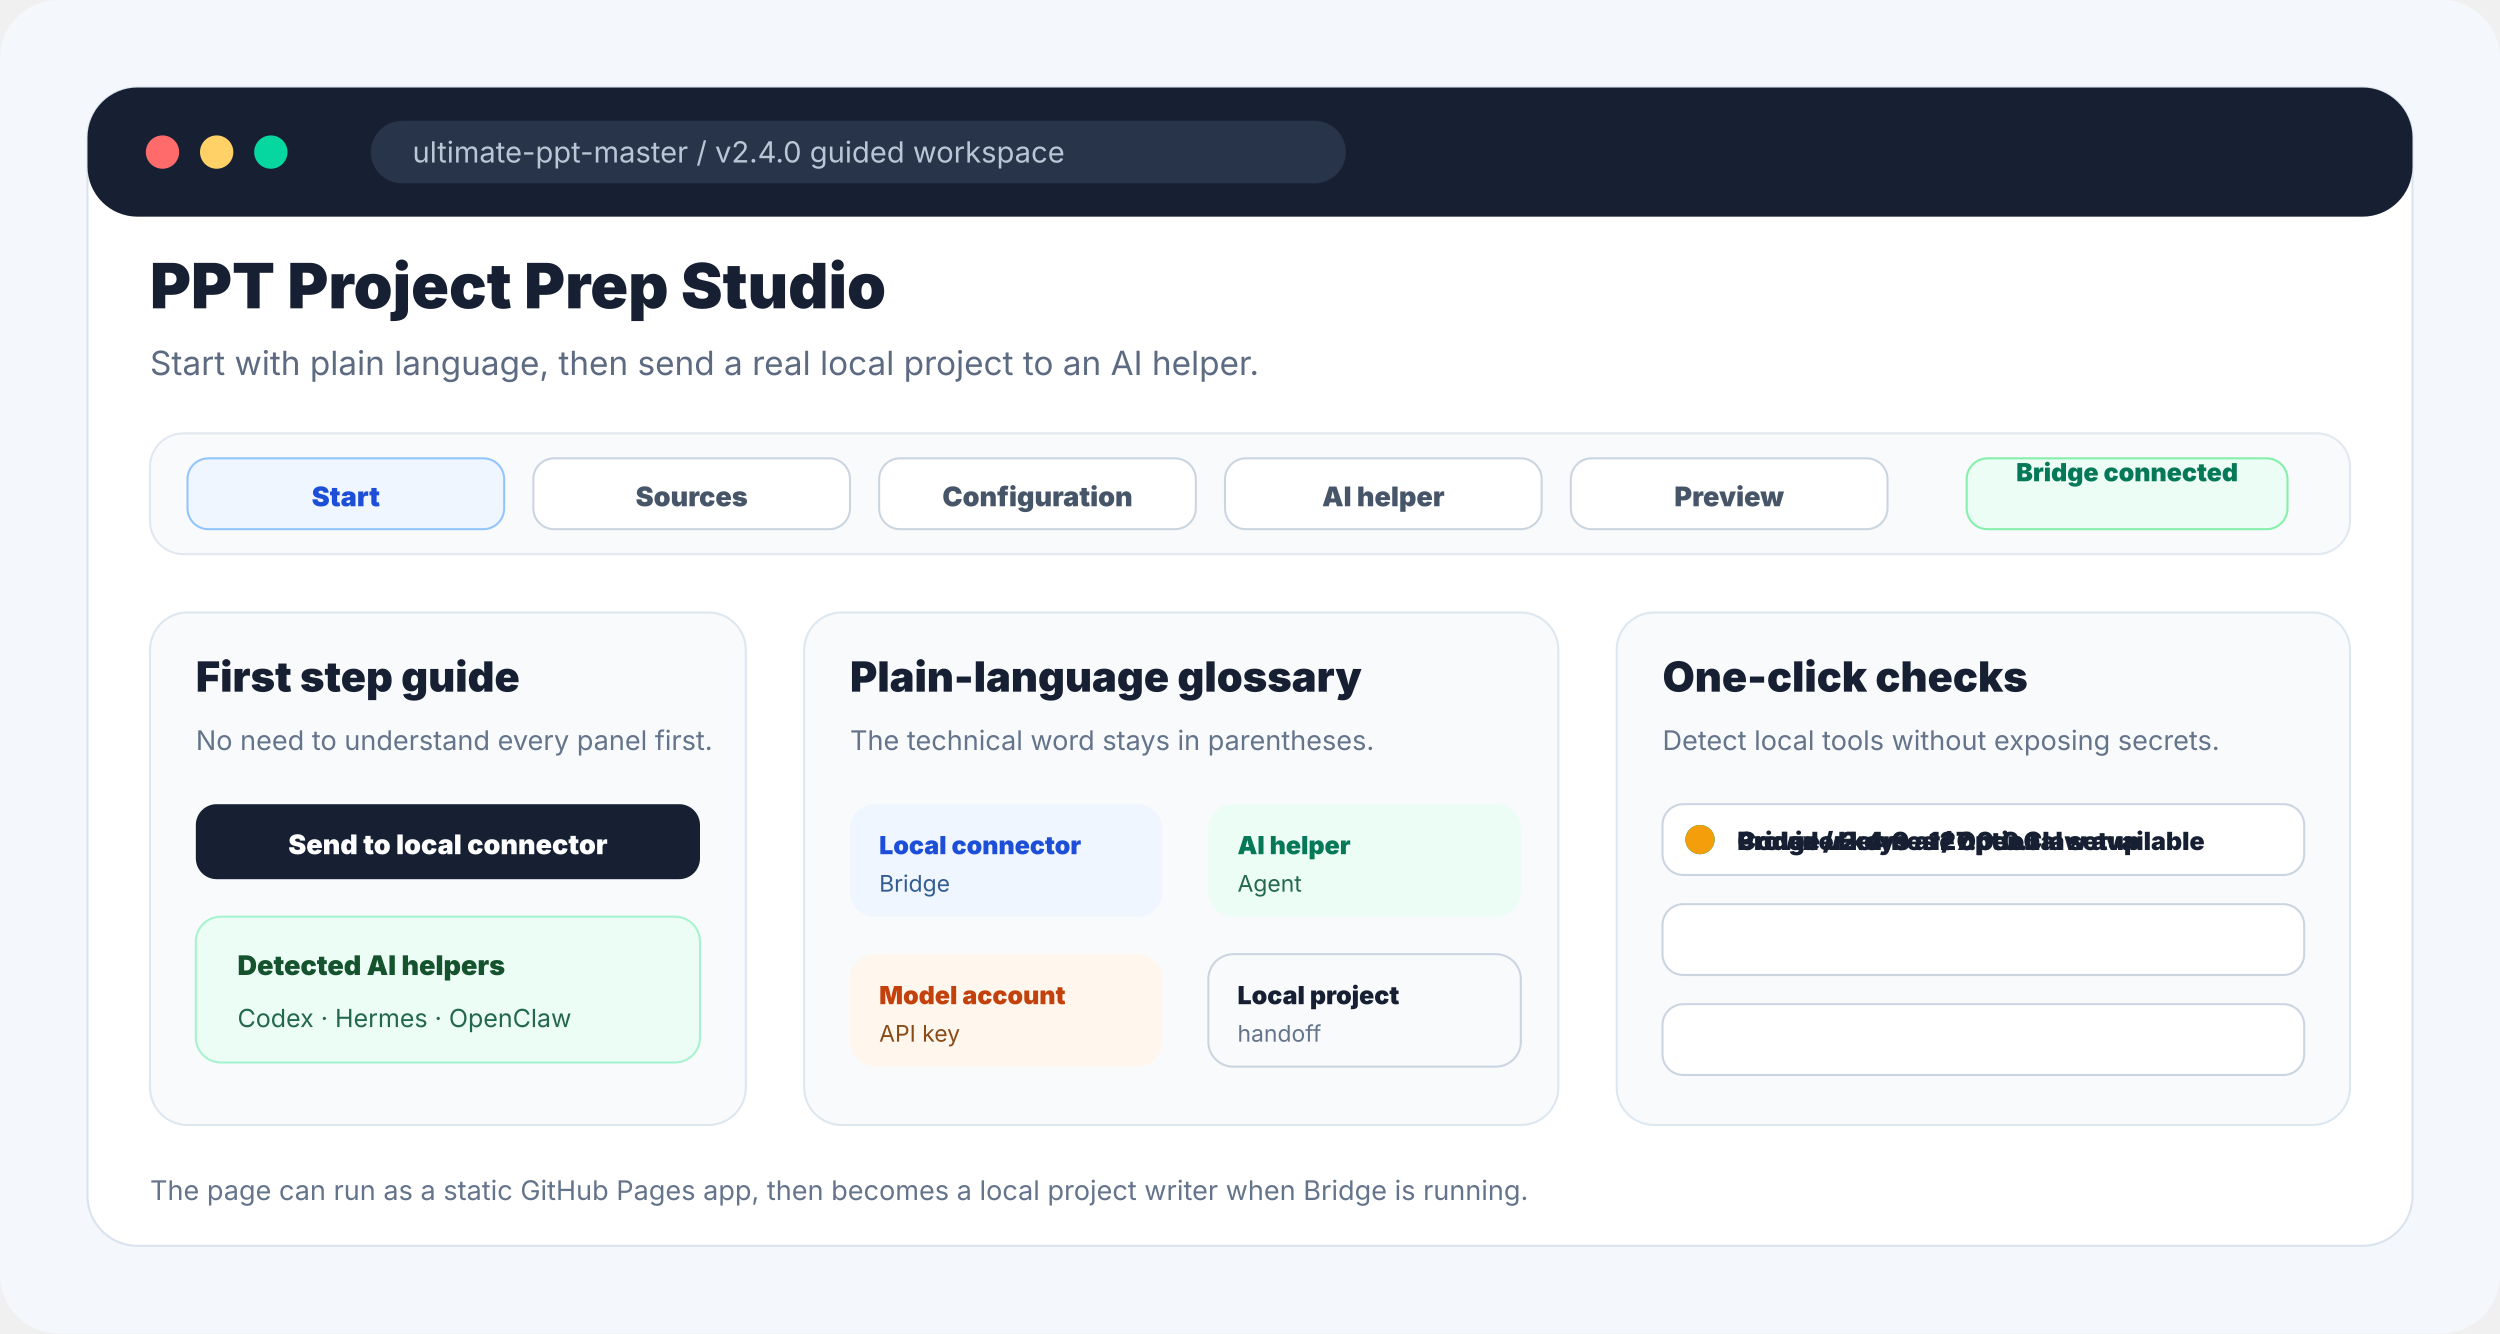
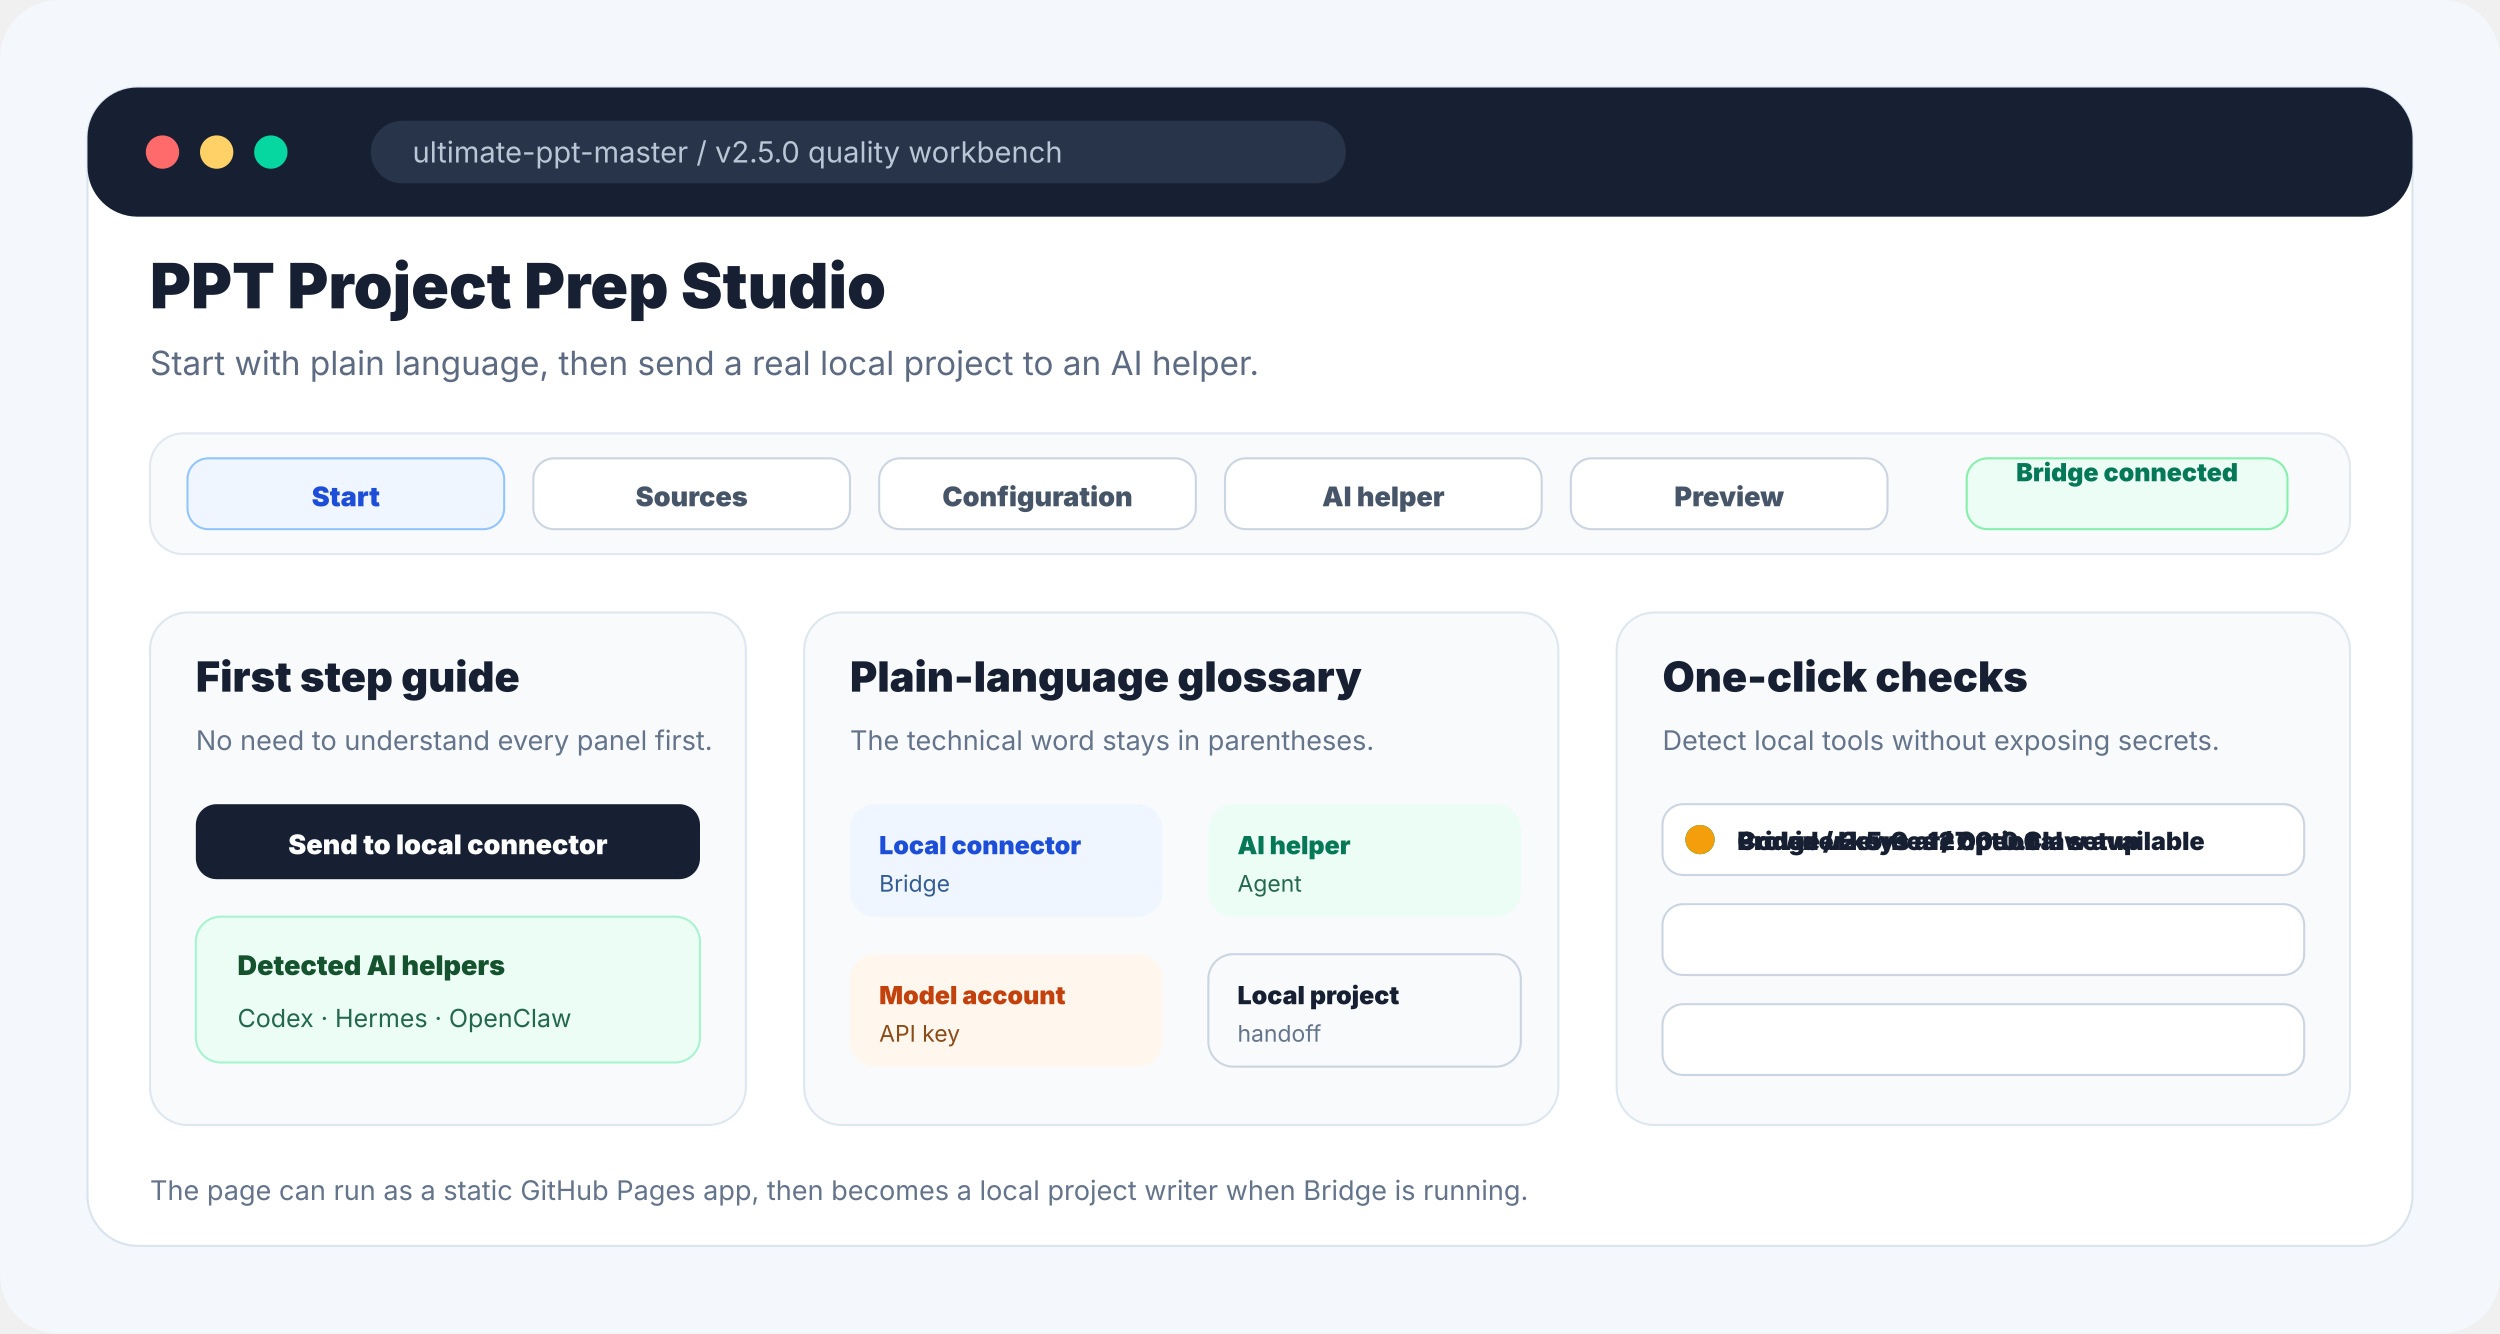
<svg xmlns="http://www.w3.org/2000/svg" width="1200" height="640" viewBox="0 0 1200 640" fill="none" role="img" aria-labelledby="title desc">
  <rect width="1200" height="640" rx="28" fill="#F4F7FB" />
  <rect x="42" y="42" width="1116" height="556" rx="24" fill="#FFFFFF" stroke="#D9E3EE" />
  <rect x="42" y="42" width="1116" height="62" rx="24" fill="#172033" />
  <circle cx="78" cy="73" r="8" fill="#FF6B6B" />
  <circle cx="104" cy="73" r="8" fill="#FFD166" />
  <circle cx="130" cy="73" r="8" fill="#06D6A0" />
  <rect x="178" y="58" width="468" height="30" rx="15" fill="#27344A" />
-   <text x="198" y="78" fill="#B9C6D6" font-family="Inter, Arial, sans-serif" font-size="14">ultimate-ppt-master / v2.4.0 guided workspace</text>
+   <text x="198" y="78" fill="#B9C6D6" font-family="Inter, Arial, sans-serif" font-size="14">ultimate-ppt-master / v2.5.0 quality workbench</text>
  <text x="72" y="148" fill="#172033" font-family="Inter, Arial, sans-serif" font-size="30" font-weight="850">PPT Project Prep Studio</text>
  <text x="72" y="180" fill="#5D6B82" font-family="Inter, Arial, sans-serif" font-size="16">Start with plain language, then send a real local project to an AI helper.</text>
  <g transform="translate(72 208)" font-family="Inter, Arial, sans-serif">
    <rect width="1056" height="58" rx="16" fill="#F8FAFC" stroke="#E2E8F0" />
    <g transform="translate(18 12)">
      <rect width="152" height="34" rx="10" fill="#EFF6FF" stroke="#93C5FD" />
      <text x="76" y="23" text-anchor="middle" fill="#1D4ED8" font-size="13" font-weight="850">Start</text>
    </g>
    <g transform="translate(184 12)">
      <rect width="152" height="34" rx="10" fill="#FFFFFF" stroke="#CBD5E1" />
      <text x="76" y="23" text-anchor="middle" fill="#475569" font-size="13" font-weight="850">Sources</text>
    </g>
    <g transform="translate(350 12)">
      <rect width="152" height="34" rx="10" fill="#FFFFFF" stroke="#CBD5E1" />
      <text x="76" y="23" text-anchor="middle" fill="#475569" font-size="13" font-weight="850">Configuration</text>
    </g>
    <g transform="translate(516 12)">
      <rect width="152" height="34" rx="10" fill="#FFFFFF" stroke="#CBD5E1" />
      <text x="76" y="23" text-anchor="middle" fill="#475569" font-size="13" font-weight="850">AI helper</text>
    </g>
    <g transform="translate(682 12)">
      <rect width="152" height="34" rx="10" fill="#FFFFFF" stroke="#CBD5E1" />
      <text x="76" y="23" text-anchor="middle" fill="#475569" font-size="13" font-weight="850">Preview</text>
    </g>
    <rect x="872" y="12" width="154" height="34" rx="10" fill="#ECFDF5" stroke="#86EFAC" />
    <text x="949" y="23" text-anchor="middle" fill="#047857" font-size="12" font-weight="850">Bridge connected</text>
  </g>
  <g transform="translate(72 294)" font-family="Inter, Arial, sans-serif">
    <rect width="286" height="246" rx="18" fill="#F8FAFC" stroke="#DDE7F0" />
    <text x="22" y="38" fill="#172033" font-size="20" font-weight="850">First step guide</text>
    <text x="22" y="66" fill="#64748B" font-size="13">No need to understand every panel first.</text>
    <rect x="22" y="92" width="242" height="36" rx="10" fill="#172033" />
    <text x="143" y="116" text-anchor="middle" fill="#FFFFFF" font-size="13" font-weight="850">Send to local connector</text>
    <rect x="22" y="146" width="242" height="70" rx="12" fill="#ECFDF5" stroke="#A7F3D0" />
    <text x="42" y="174" fill="#14532D" font-size="13" font-weight="850">Detected AI helpers</text>
    <text x="42" y="199" fill="#23684E" font-size="12">Codex · Hermes · OpenClaw</text>
  </g>
  <g transform="translate(386 294)" font-family="Inter, Arial, sans-serif">
    <rect width="362" height="246" rx="18" fill="#F8FAFC" stroke="#DDE7F0" />
    <text x="22" y="38" fill="#172033" font-size="20" font-weight="850">Plain-language glossary</text>
    <text x="22" y="66" fill="#64748B" font-size="13">The technical word stays in parentheses.</text>
    <g transform="translate(22 92)">
      <rect width="150" height="54" rx="12" fill="#EFF6FF" />
      <text x="14" y="24" fill="#1D4ED8" font-size="12" font-weight="900">Local connector</text>
      <text x="14" y="42" fill="#335C91" font-size="11">Bridge</text>
      <rect x="172" width="150" height="54" rx="12" fill="#ECFDF5" />
      <text x="186" y="24" fill="#047857" font-size="12" font-weight="900">AI helper</text>
      <text x="186" y="42" fill="#23684E" font-size="11">Agent</text>
      <rect y="72" width="150" height="54" rx="12" fill="#FFF7ED" />
      <text x="14" y="96" fill="#C2410C" font-size="12" font-weight="900">Model account</text>
      <text x="14" y="114" fill="#8A4B17" font-size="11">API key</text>
      <rect x="172" y="72" width="150" height="54" rx="12" fill="#F8FAFC" stroke="#CBD5E1" />
      <text x="186" y="96" fill="#172033" font-size="12" font-weight="900">Local project</text>
      <text x="186" y="114" fill="#64748B" font-size="11">handoff</text>
    </g>
  </g>
  <g transform="translate(776 294)" font-family="Inter, Arial, sans-serif">
    <rect width="352" height="246" rx="18" fill="#F8FAFC" stroke="#DDE7F0" />
    <text x="22" y="38" fill="#172033" font-size="20" font-weight="850">One-click checks</text>
    <text x="22" y="66" fill="#64748B" font-size="13">Detect local tools without exposing secrets.</text>
    <g transform="translate(22 92)">
      <rect width="308" height="34" rx="10" fill="#FFFFFF" stroke="#CBD5E1" />
      <circle cx="18" cy="17" r="7" fill="#10B981" />
-       <text x="36" y="22" fill="#172033" font-size="12" font-weight="850">Bridge v2.4.0 · 127.0.0.1</text>
+       <text x="36" y="22" fill="#172033" font-size="12" font-weight="850">Bridge v2.5.0 · 127.0.0.1</text>
      <rect y="48" width="308" height="34" rx="10" fill="#FFFFFF" stroke="#CBD5E1" />
      <circle cx="18" cy="17" r="7" fill="#10B981" />
      <text x="36" y="22" fill="#172033" font-size="12" font-weight="850">Codex / Hermes / OpenClaw available</text>
      <rect y="96" width="308" height="34" rx="10" fill="#FFFFFF" stroke="#CBD5E1" />
      <circle cx="18" cy="17" r="7" fill="#F59E0B" />
      <text x="36" y="22" fill="#172033" font-size="12" font-weight="850">Provider keys are optional setup</text>
    </g>
  </g>
  <text x="72" y="576" fill="#64748B" font-family="Inter, Arial, sans-serif" font-size="13">The page can run as a static GitHub Pages app, then becomes a local project writer when Bridge is running.</text>
</svg>
